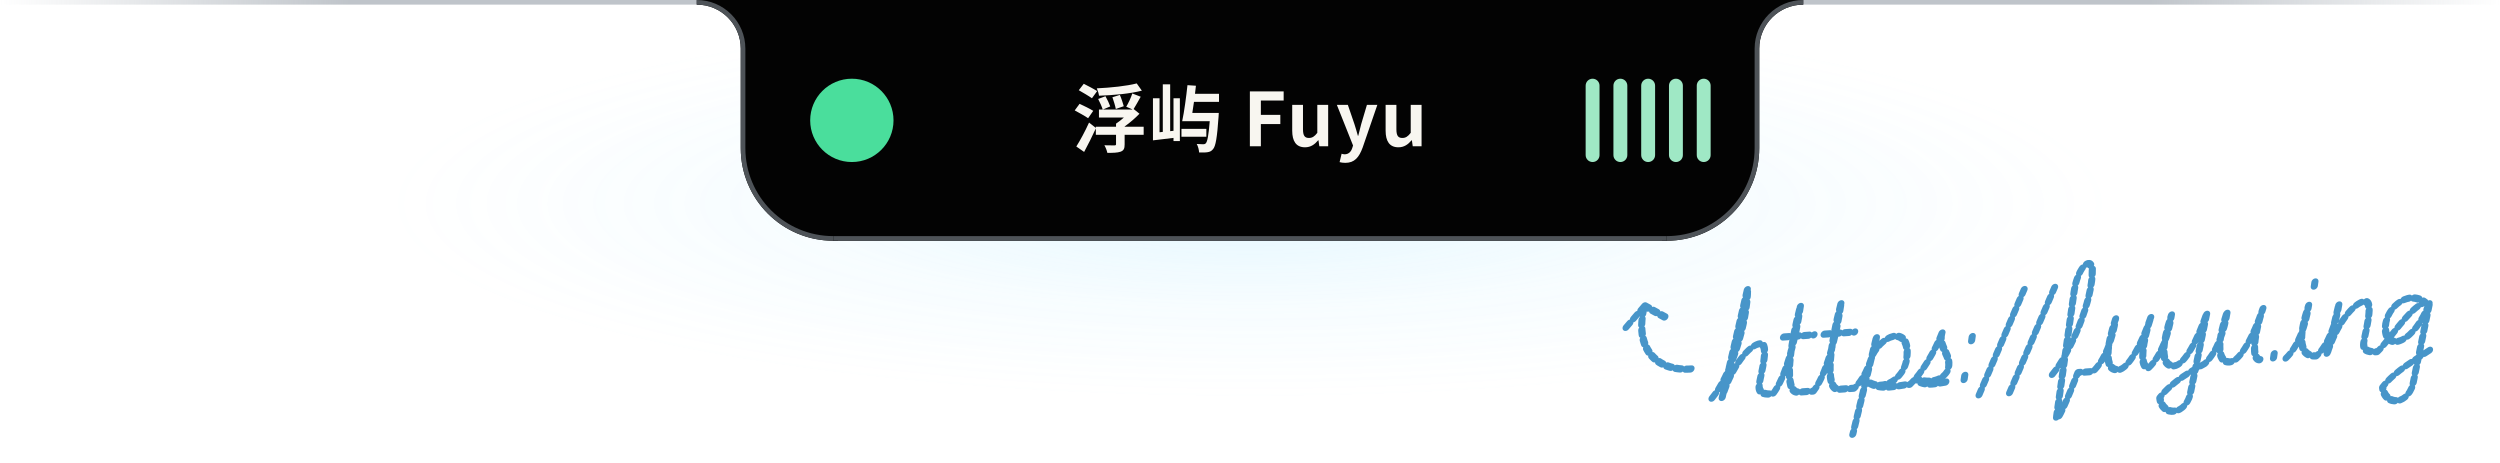
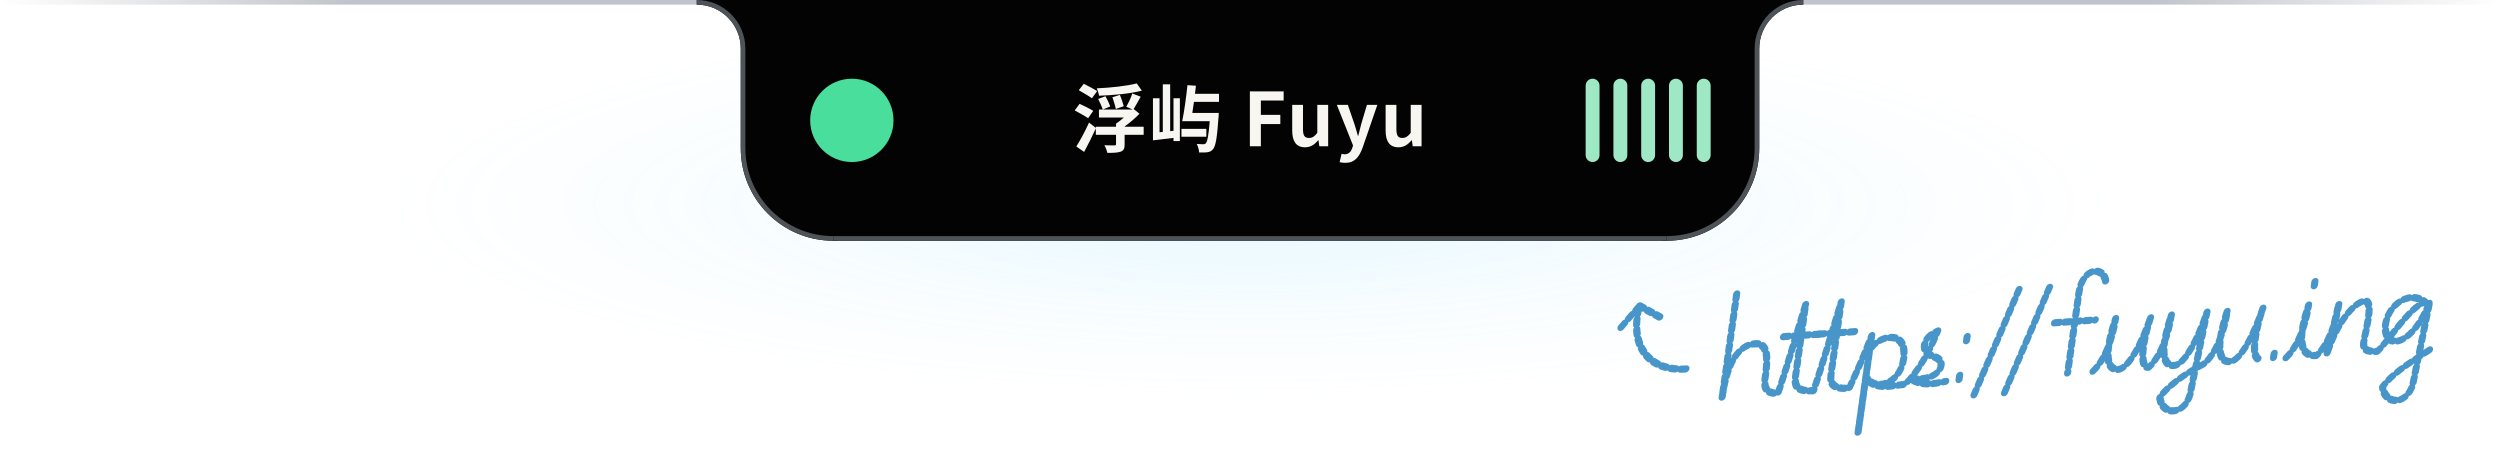
<svg xmlns="http://www.w3.org/2000/svg" width="540" height="100" viewBox="0 0 540 100" role="img" aria-label="浮屿 Fuyu：屏幕顶上的一座小岛，旁边手写着官网 https://fuyu.ing">
  <defs>
    <linearGradient id="edge" x2="540" gradientUnits="userSpaceOnUse">
      <stop offset="0" stop-color="#8b949e" stop-opacity="0" />
      <stop offset=".14" stop-color="#8b949e" stop-opacity=".55" />
      <stop offset=".86" stop-color="#8b949e" stop-opacity=".55" />
      <stop offset="1" stop-color="#8b949e" stop-opacity="0" />
    </linearGradient>
    <radialGradient id="glow">
      <stop offset="0" stop-color="#74d6ff" stop-opacity=".34" />
      <stop offset=".55" stop-color="#74d6ff" stop-opacity=".1" />
      <stop offset="1" stop-color="#74d6ff" stop-opacity="0" />
    </radialGradient>
  </defs>
  <style>
    text { font-family: -apple-system, BlinkMacSystemFont, 'Segoe UI Variable Text', 'Segoe UI', 'PingFang SC', 'Microsoft YaHei UI', 'Microsoft YaHei', 'Noto Sans CJK SC', 'Noto Sans SC', sans-serif; }
    .capl { animation: capl 12s infinite; }
    .capr { animation: capr 12s infinite; }
    .mid { animation: mid 12s infinite; }
    .idle { animation: idle 12s infinite; }
    .call { animation: call 12s infinite; opacity: 0; }
    .glow { animation: glow 12s infinite; opacity: .55; }
    .halo { animation: halo 2.4s ease-in-out infinite; }
    .bar { animation: wave 1.2s ease-in-out infinite; }
    .b0 { animation-duration: 1.1s; animation-delay: -.2s; }
    .b1 { animation-duration: .9s; animation-delay: -.5s; }
    .b2 { animation-duration: 1.3s; animation-delay: -.1s; }
    .b3 { animation-duration: 1s; animation-delay: -.7s; }
    .b4 { animation-duration: 1.2s; animation-delay: -.4s; }
    @keyframes capl {
      0%, 30% { transform: translateX(0); animation-timing-function: cubic-bezier(.3, .7, .3, 1); }
      33.6% { transform: translateX(-40px); animation-timing-function: ease-in-out; }
      35.4%, 80% { transform: translateX(-36px); animation-timing-function: cubic-bezier(.3, .7, .3, 1); }
      83.6% { transform: translateX(3px); animation-timing-function: ease-in-out; }
      85.4%, 100% { transform: translateX(0); }
    }
    @keyframes capr {
      0%, 30% { transform: translateX(0); animation-timing-function: cubic-bezier(.3, .7, .3, 1); }
      33.6% { transform: translateX(40px); animation-timing-function: ease-in-out; }
      35.4%, 80% { transform: translateX(36px); animation-timing-function: cubic-bezier(.3, .7, .3, 1); }
      83.6% { transform: translateX(-3px); animation-timing-function: ease-in-out; }
      85.4%, 100% { transform: translateX(0); }
    }
    @keyframes mid {
      0%, 30% { transform: scaleX(1); animation-timing-function: cubic-bezier(.3, .7, .3, 1); }
      33.6% { transform: scaleX(1.444); animation-timing-function: ease-in-out; }
      35.4%, 80% { transform: scaleX(1.4); animation-timing-function: cubic-bezier(.3, .7, .3, 1); }
      83.6% { transform: scaleX(.967); animation-timing-function: ease-in-out; }
      85.4%, 100% { transform: scaleX(1); }
    }
    @keyframes idle {
      0%, 29.4% { opacity: 1; }
      31.4%, 82.9% { opacity: 0; }
      85.4%, 100% { opacity: 1; }
    }
    @keyframes call {
      0%, 32.9% { opacity: 0; }
      35.9%, 78.4% { opacity: 1; }
      80.4%, 100% { opacity: 0; }
    }
    @keyframes glow {
      0%, 30% { opacity: .55; }
      35.4%, 80% { opacity: 1; }
      85.4%, 100% { opacity: .55; }
    }
    @keyframes halo {
      0%, 100% { opacity: .1; }
      50% { opacity: .32; }
    }
    @keyframes wave {
      0%, 100% { transform: scaleY(.3); }
      50% { transform: scaleY(1); }
    }
    .note path { fill: none; stroke: #4795c9; stroke-width: 1.4; stroke-linecap: round; stroke-linejoin: round; stroke-dasharray: 1; animation: write linear backwards; }
    @keyframes write {
      0% { stroke-dashoffset: 1; stroke-opacity: 0; }
      1% { stroke-dashoffset: 1; stroke-opacity: 1; }
    }
    @media (prefers-reduced-motion: reduce) {
      .capl, .capr, .mid, .idle, .call, .glow, .halo, .bar, .note path { animation: none; }
    }
  </style>
  <rect width="540" height="1" fill="url(#edge)" />
  <ellipse class="glow" cx="270" cy="44" rx="184" ry="42" fill="url(#glow)" />
  <g transform="translate(270 0)">
    <g class="capl">
      <path fill="#030303" d="M-119.5 0v1a9.5 9.5 0 0 1 9.5 9.5V32a20 20 0 0 0 20 20h1V0z" />
      <path fill="none" stroke="#4e5358" d="M-119.5 .5a10 10 0 0 1 10 10V32a19.5 19.5 0 0 0 19.5 19.5h1" />
    </g>
    <g class="capr">
      <g transform="scale(-1 1)">
        <path fill="#030303" d="M-119.5 0v1a9.5 9.5 0 0 1 9.5 9.5V32a20 20 0 0 0 20 20h1V0z" />
        <path fill="none" stroke="#4e5358" d="M-119.5 .5a10 10 0 0 1 10 10V32a19.5 19.5 0 0 0 19.5 19.5h1" />
      </g>
    </g>
    <g class="mid">
      <rect x="-90" width="180" height="52" fill="#030303" />
      <rect x="-90" y="51" width="180" height="1" fill="#4e5358" />
    </g>
    <g class="capl">
      <circle class="halo" cx="-86" cy="26" r="9" fill="#4ade9c" />
      <circle cx="-86" cy="26" r="4.5" fill="#4ade9c" />
    </g>
    <text class="idle" y="31.6" text-anchor="middle" font-size="16" font-weight="600" letter-spacing=".4" fill="#f8f6f0">浮屿 Fuyu</text>
    <g class="capr">
      <g class="idle">
        <g transform="translate(74 26)">
          <rect class="bar b0" x="-1.5" y="-9" width="3" height="18" rx="1.5" fill="#9fe8c5" />
        </g>
        <g transform="translate(80 26)">
          <rect class="bar b1" x="-1.5" y="-9" width="3" height="18" rx="1.5" fill="#9fe8c5" />
        </g>
        <g transform="translate(86 26)">
          <rect class="bar b2" x="-1.5" y="-9" width="3" height="18" rx="1.5" fill="#9fe8c5" />
        </g>
        <g transform="translate(92 26)">
          <rect class="bar b3" x="-1.5" y="-9" width="3" height="18" rx="1.5" fill="#9fe8c5" />
        </g>
        <g transform="translate(98 26)">
          <rect class="bar b4" x="-1.5" y="-9" width="3" height="18" rx="1.5" fill="#9fe8c5" />
        </g>
      </g>
      <path class="call" d="M79 26h14m-5-5 5 5-5 5" fill="none" stroke="#f8f6f0" stroke-width="1.8" stroke-linecap="round" stroke-linejoin="round" />
    </g>
    <g class="call">
      <rect x="-101" y="15" width="54" height="22" rx="11" fill="#74d6ff" fill-opacity=".16" />
      <text x="-74" y="30.2" text-anchor="middle" font-size="12" font-weight="600" fill="#74d6ff">征集中</text>
      <text x="-37" y="31.4" font-size="15" font-weight="600" fill="#f8f6f0" textLength="132" lengthAdjust="spacing">给浮屿画一个 Logo</text>
    </g>
  </g>
-   <g class="note" transform="translate(369.8 86) rotate(-4) skewX(-12) scale(1.1)">
-     <path pathLength="1" style="animation-duration:0.42s;animation-delay:0.60s" d="M0 0c3 -4 5 -14 4 -21l-2 21c1 -6 4 -10 6 -10c2 0 1 6 1 8c0 2 2 2 3 2c2 -3 3 -10 3 -17c-1 8 -1 17 2 17c1 0 2 0 3 0c2 -3 3 -10 3 -17c-1 8 -1 17 2 17c1 0 2 0 3 0c2 -2 3 -6 3 -10l-2 19l1.6 -15c2 -5 7 -5 7 1c0 4 -4 6 -7 4c3 2 6 1 8.4 1c2 -2 4 -6 5 -10c-1 3 3 5 2 8c-1 2 -4 2 -6 1c2 2 5 1 7 1" />
-     <path pathLength="1" style="animation-duration:0.05s;animation-delay:1.04s" d="M12.5 -11h6" />
-     <path pathLength="1" style="animation-duration:0.05s;animation-delay:1.11s" d="M20.5 -11h6" />
+   <g class="note" transform="translate(368.7 86) rotate(-4) skewX(-12) scale(1.1)">
+     <path pathLength="1" style="animation-duration:0.42s;animation-delay:0.60s" d="M0 0m3 -20v20c0 -7 2 -10 5 -10c3 0 3 4 3 7c0 2 1 3 3 3c1 -5 2 -11 3 -17v14c0 2 1 3 4 3c1 -5 2 -11 3 -17v14c0 2 1 3 4 3c1 -3 2 -6 3 -10v19v-16c1 -3 7 -4 7 2c0 5 -5 6 -7 3c2 3 6 2 8 2c2 -2 4 -6 5 -10c-3 1 -3 4 0 5c3 1 2 5 -4 4c3 2 6 1 7 1" />
+     <path pathLength="1" style="animation-duration:0.05s;animation-delay:1.04s" d="M13.5 -11h7" />
+     <path pathLength="1" style="animation-duration:0.05s;animation-delay:1.11s" d="M20.5 -11h7" />
    <path pathLength="1" style="animation-duration:0.04s;animation-delay:1.18s" d="M50 -8.5v.8" />
    <path pathLength="1" style="animation-duration:0.04s;animation-delay:1.24s" d="M49.6 -1v.8" />
    <path pathLength="1" style="animation-duration:0.07s;animation-delay:1.30s" d="M53 3l6 -20" />
    <path pathLength="1" style="animation-duration:0.07s;animation-delay:1.39s" d="M59 3l6 -20" />
-     <path pathLength="1" style="animation-duration:0.36s;animation-delay:1.48s" d="M67 0c3 -4 6 -14 5 -20c-1 -3 -3 0 -3 4l0 24c0 3 2 -4 3 -8c1 0 2 0 3 0c2 -2 3 -6 3 -10c-1 5 -1 10 2 10c2 0 4 -5 5 -10c-1 5 -1 10 1 10c2 -2 3 -6 3 -10c-1 5 -1 10 2 10c2 0 4 -5 5 -10l-1 15c0 5 -5 5 -6 1c2 -3 6 -5 8 -6c2 -2 3 -6 3 -10c-1 5 -1 10 2 10c2 0 4 -5 5 -10c-1 5 -1 10 1 10" />
-     <path pathLength="1" style="animation-duration:0.04s;animation-delay:1.86s" d="M110.5 -1v.8" />
-     <path pathLength="1" style="animation-duration:0.26s;animation-delay:1.92s" d="M113.0 0c2 -2 3 -6 3 -10c-1 5 -1 10 3 10c2 -2 3 -6 3 -10l-1 10c1 -6 4 -10 6 -10c2 0 1 6 1 8c0 2 2 2 3 2c2 -2 5 -8 8 -9c-4 -3 -8 1 -7 5c1 4 6 3 8 -5l-1 15c0 5 -5 5 -6 1c2 -3 6 -5 9 -7" />
-     <path pathLength="1" style="animation-duration:0.05s;animation-delay:2.20s" d="M116.6 -14.5v.8" />
-     <path pathLength="1" style="animation-duration:0.16s;animation-delay:2.35s" d="M-5 -6C-12 -6 -17 -11 -16 -19" />
-     <path pathLength="1" style="animation-duration:0.1s;animation-delay:2.53s" d="M-16 -19l-3.4 4.4M-16 -19l4.6 2.6" />
+     <path pathLength="1" style="animation-duration:0.1s;animation-delay:1.48s" d="M76 -17.5c-1 -3 -5 -3 -5 2v15.5" />
+     <path pathLength="1" style="animation-duration:0.05s;animation-delay:1.60s" d="M67 -10h8" />
+     <path pathLength="1" style="animation-duration:0.3s;animation-delay:1.67s" d="M76 0c2 -2 3 -6 3 -10c-1 5 -1 10 2 10c2 0 4 -5 5 -10c-1 5 -1 10 1 10c2 -2 3 -6 3 -10c-1 5 -1 10 2 10c2 0 4 -5 5 -10l-1 15c0 5 -5 5 -6 1c2 -3 6 -5 8 -6c2 -2 3 -6 3 -10c-1 5 -1 10 2 10c2 0 4 -5 5 -10c-1 5 -1 10 1 10" />
+     <path pathLength="1" style="animation-duration:0.04s;animation-delay:1.99s" d="M111.5 -1v.8" />
+     <path pathLength="1" style="animation-duration:0.26s;animation-delay:2.05s" d="M114.0 0c2 -2 3 -6 3 -10c-1 5 -1 10 3 10c2 -2 3 -6 3 -10l-1 10c1 -6 4 -10 6 -10c2 0 1 6 1 8c0 2 2 2 3 2c2 -2 5 -8 8 -9c-4 -3 -8 1 -7 5c1 4 6 3 8 -5l-1 15c0 5 -5 5 -6 1c2 -3 6 -5 9 -7" />
+     <path pathLength="1" style="animation-duration:0.05s;animation-delay:2.33s" d="M117.6 -14.5v.8" />
+     <path pathLength="1" style="animation-duration:0.16s;animation-delay:2.48s" d="M-5 -6C-12 -6 -17 -11 -16 -19" />
+     <path pathLength="1" style="animation-duration:0.1s;animation-delay:2.66s" d="M-16 -19l-3.4 4.4M-16 -19l4.6 2.6" />
  </g>
</svg>
